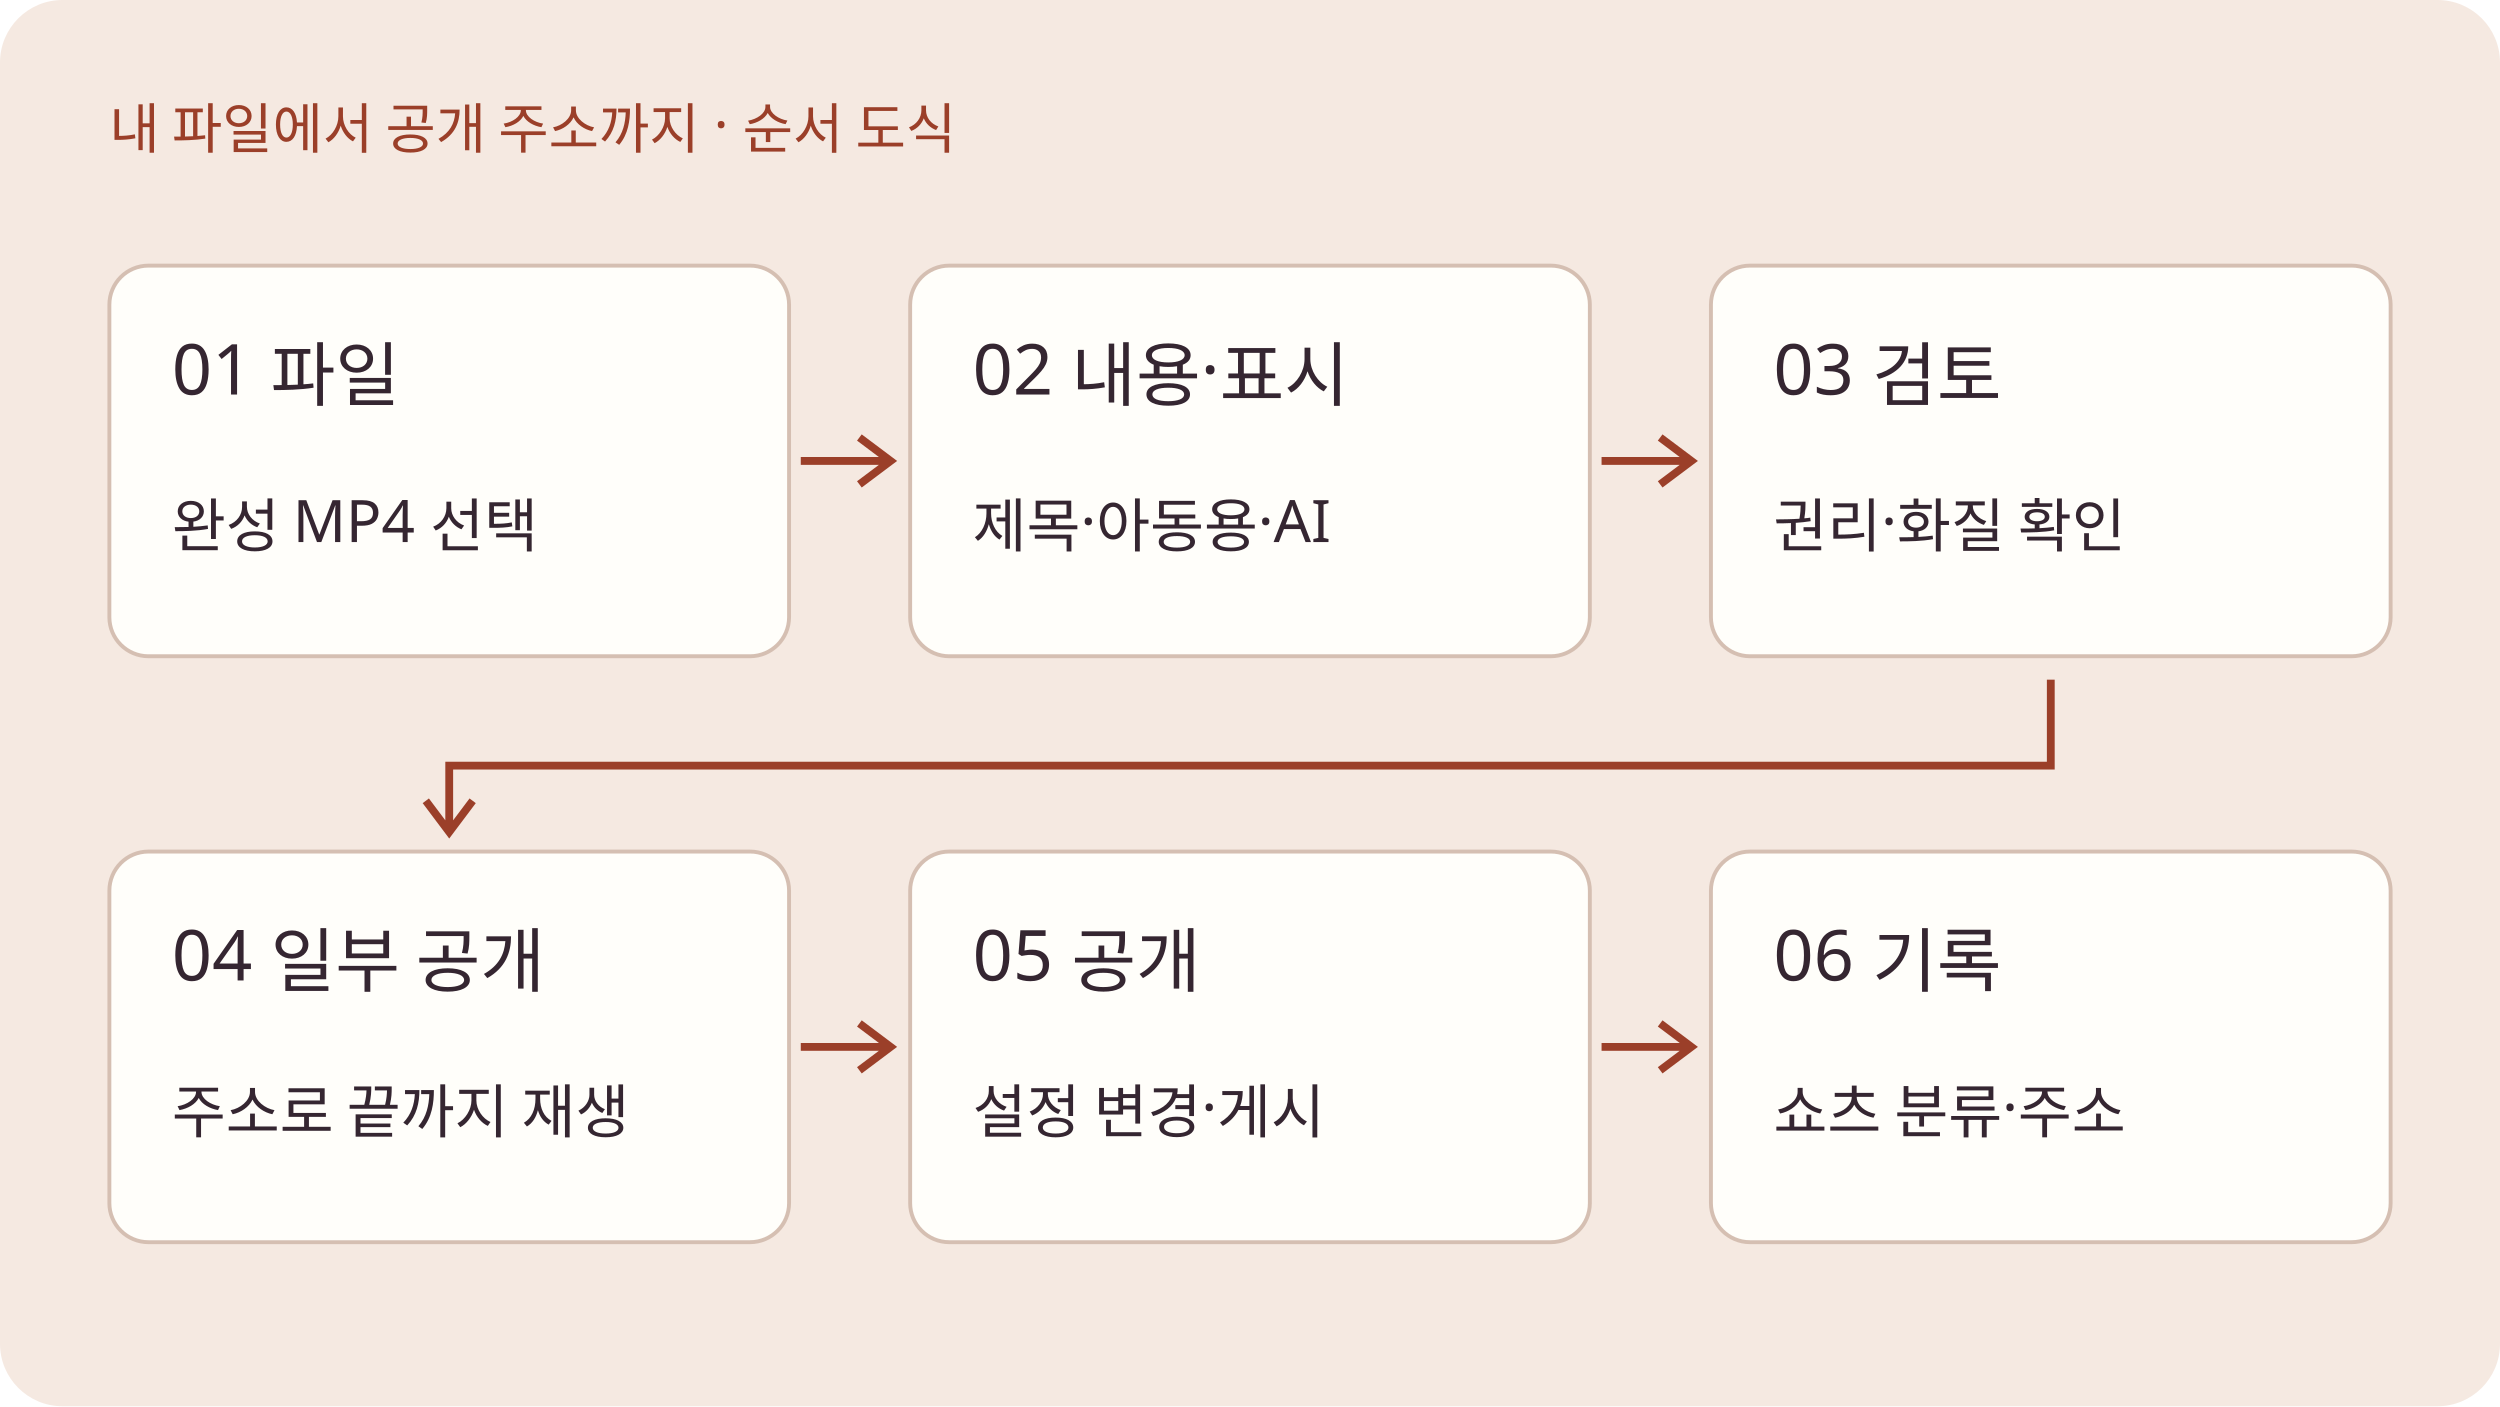
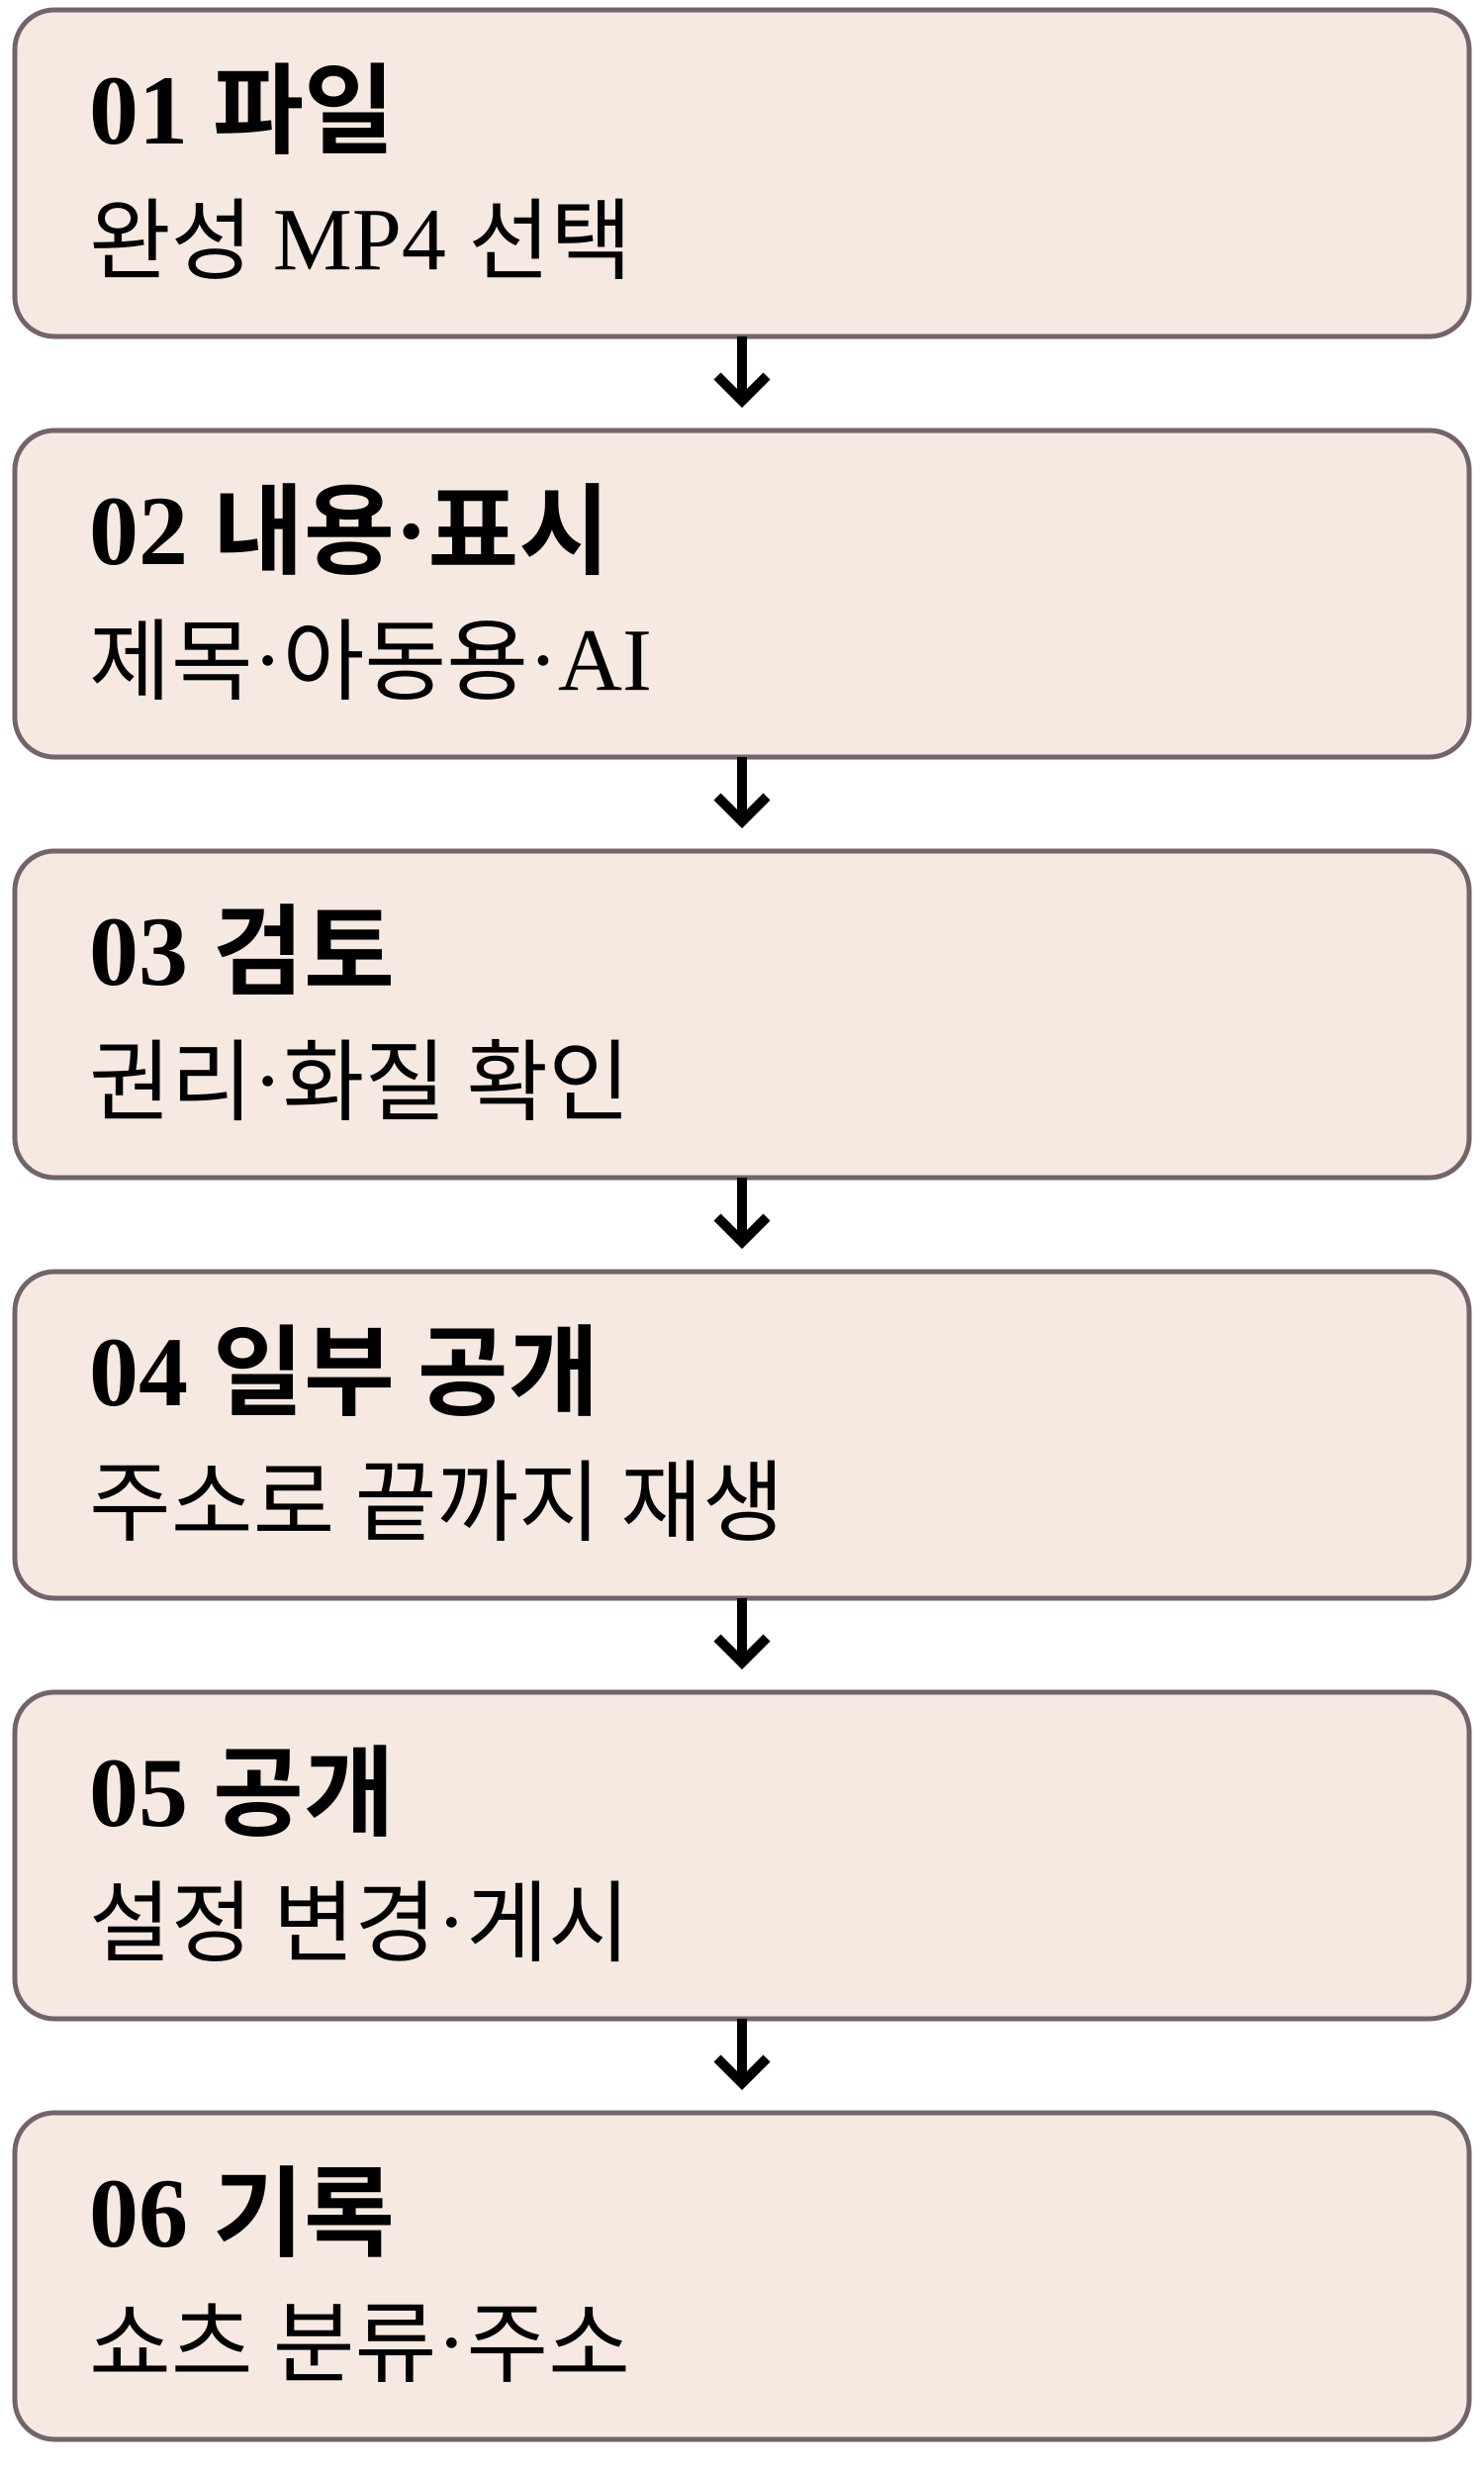
- <svg xmlns="http://www.w3.org/2000/svg" viewBox="0 0 640 360" role="img" aria-labelledby="title desc">
-   <rect width="640" height="360" rx="16" fill="#f5e9e1" />
-   <g font-family="sans-serif" fill="#352631" font-size="18">
-     <text x="28" y="38" font-size="14" fill="#9b3f29">내 파일에서 공개 주소까지 · 순서 도식</text>
-     <g fill="#fffefa" stroke="#d5bfb2">
-       <rect x="28" y="68" width="174" height="100" rx="10" />
-       <rect x="233" y="68" width="174" height="100" rx="10" />
-       <rect x="438" y="68" width="174" height="100" rx="10" />
-       <rect x="28" y="218" width="174" height="100" rx="10" />
-       <rect x="233" y="218" width="174" height="100" rx="10" />
-       <rect x="438" y="218" width="174" height="100" rx="10" />
-     </g>
-     <text x="44" y="101">01 파일</text>
-     <text x="44" y="140" font-size="15">완성 MP4 선택</text>
-     <text x="249" y="101">02 내용·표시</text>
-     <text x="249" y="140" font-size="15">제목·아동용·AI</text>
-     <text x="454" y="101">03 검토</text>
-     <text x="454" y="140" font-size="15">권리·화질 확인</text>
-     <text x="44" y="251">04 일부 공개</text>
-     <text x="44" y="290" font-size="15">주소로 끝까지 재생</text>
-     <text x="249" y="251">05 공개</text>
-     <text x="249" y="290" font-size="15">설정 변경·게시</text>
-     <text x="454" y="251">06 기록</text>
-     <text x="454" y="290" font-size="15">쇼츠 분류·주소</text>
+ <svg xmlns="http://www.w3.org/2000/svg" id="upload-flow" viewBox="0 0 300 500" role="img">
+   <rect x="3" y="2" width="294" height="66" rx="8" fill="var(--soft, #f6e9e1)" stroke="var(--muted, #73636b)" />
+   <g fill="currentColor" font-family="inherit">
+     <text x="18" y="29" font-size="20" font-weight="700">01 파일</text>
+     <text x="18" y="55" font-size="18">완성 MP4 선택</text>
  </g>
-   <g stroke="#9b3f29" stroke-width="2" fill="none">
-     <path d="M205 118h23m-8-6 8 6-8 6M410 118h23m-8-6 8 6-8 6M525 174v22H115v17m-6-8 6 8 6-8M205 268h23m-8-6 8 6-8 6M410 268h23m-8-6 8 6-8 6" />
+   <path d="M150 68v13m-5 -5 5 5 5 -5" fill="none" stroke="currentColor" stroke-width="2" />
+   <rect x="3" y="87" width="294" height="66" rx="8" fill="var(--soft, #f6e9e1)" stroke="var(--muted, #73636b)" />
+   <g fill="currentColor" font-family="inherit">
+     <text x="18" y="114" font-size="20" font-weight="700">02 내용·표시</text>
+     <text x="18" y="140" font-size="18">제목·아동용·AI</text>
+   </g>
+   <path d="M150 153v13m-5 -5 5 5 5 -5" fill="none" stroke="currentColor" stroke-width="2" />
+   <rect x="3" y="172" width="294" height="66" rx="8" fill="var(--soft, #f6e9e1)" stroke="var(--muted, #73636b)" />
+   <g fill="currentColor" font-family="inherit">
+     <text x="18" y="199" font-size="20" font-weight="700">03 검토</text>
+     <text x="18" y="225" font-size="18">권리·화질 확인</text>
+   </g>
+   <path d="M150 238v13m-5 -5 5 5 5 -5" fill="none" stroke="currentColor" stroke-width="2" />
+   <rect x="3" y="257" width="294" height="66" rx="8" fill="var(--soft, #f6e9e1)" stroke="var(--muted, #73636b)" />
+   <g fill="currentColor" font-family="inherit">
+     <text x="18" y="284" font-size="20" font-weight="700">04 일부 공개</text>
+     <text x="18" y="310" font-size="18">주소로 끝까지 재생</text>
+   </g>
+   <path d="M150 323v13m-5 -5 5 5 5 -5" fill="none" stroke="currentColor" stroke-width="2" />
+   <rect x="3" y="342" width="294" height="66" rx="8" fill="var(--soft, #f6e9e1)" stroke="var(--muted, #73636b)" />
+   <g fill="currentColor" font-family="inherit">
+     <text x="18" y="369" font-size="20" font-weight="700">05 공개</text>
+     <text x="18" y="395" font-size="18">설정 변경·게시</text>
+   </g>
+   <path d="M150 408v13m-5 -5 5 5 5 -5" fill="none" stroke="currentColor" stroke-width="2" />
+   <rect x="3" y="427" width="294" height="66" rx="8" fill="var(--soft, #f6e9e1)" stroke="var(--muted, #73636b)" />
+   <g fill="currentColor" font-family="inherit">
+     <text x="18" y="454" font-size="20" font-weight="700">06 기록</text>
+     <text x="18" y="480" font-size="18">쇼츠 분류·주소</text>
  </g>
</svg>
